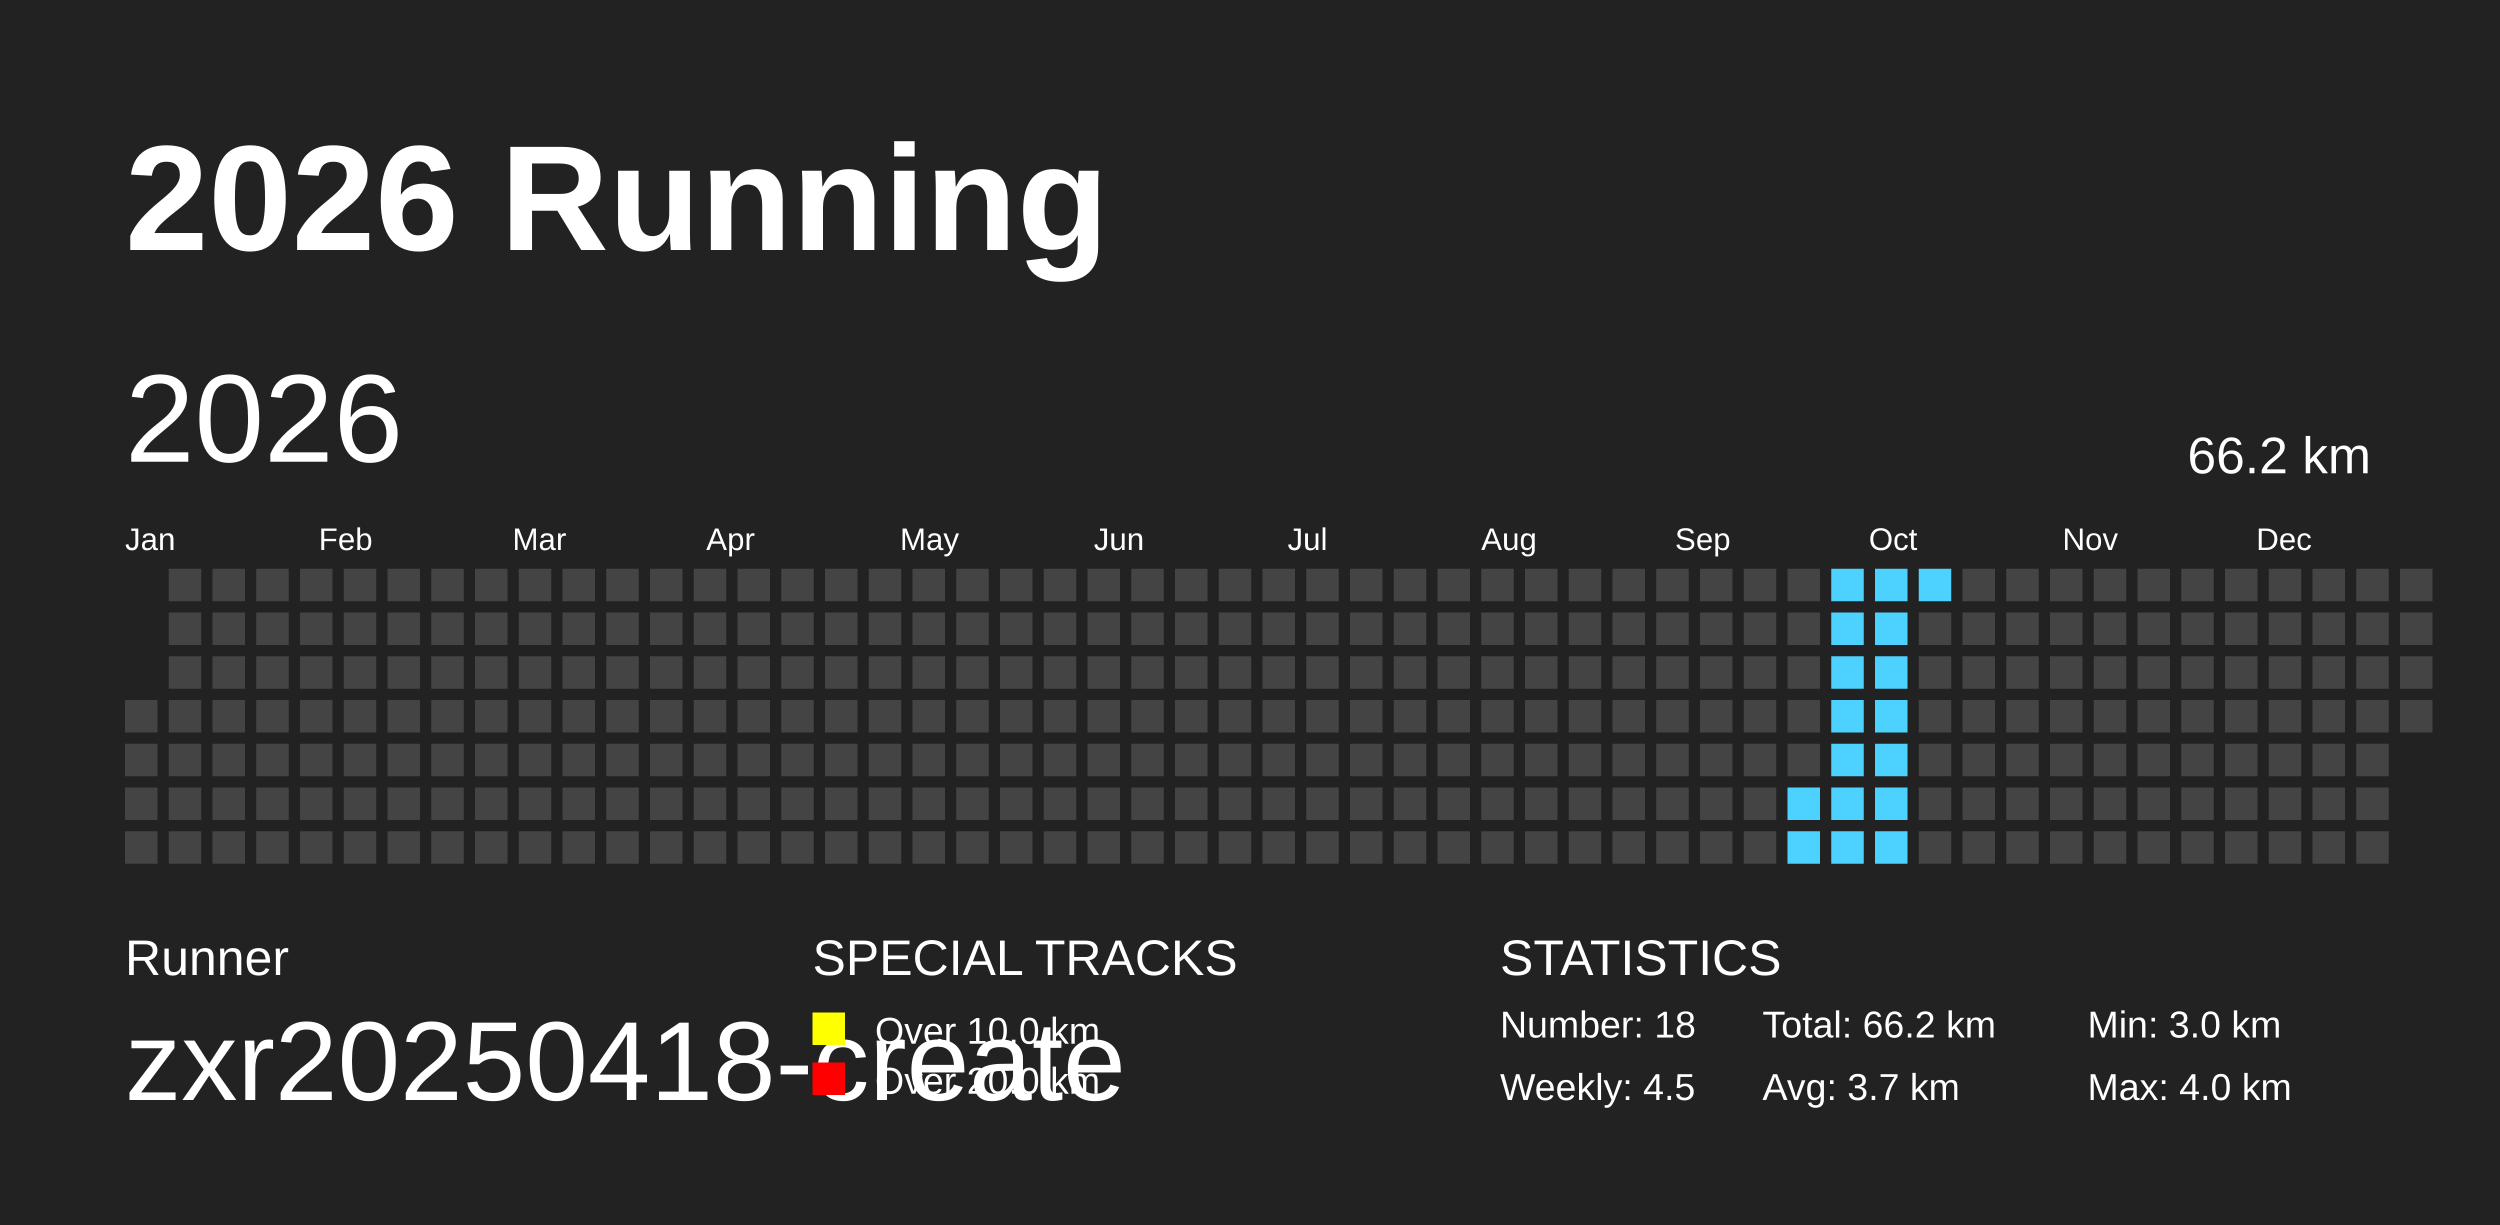
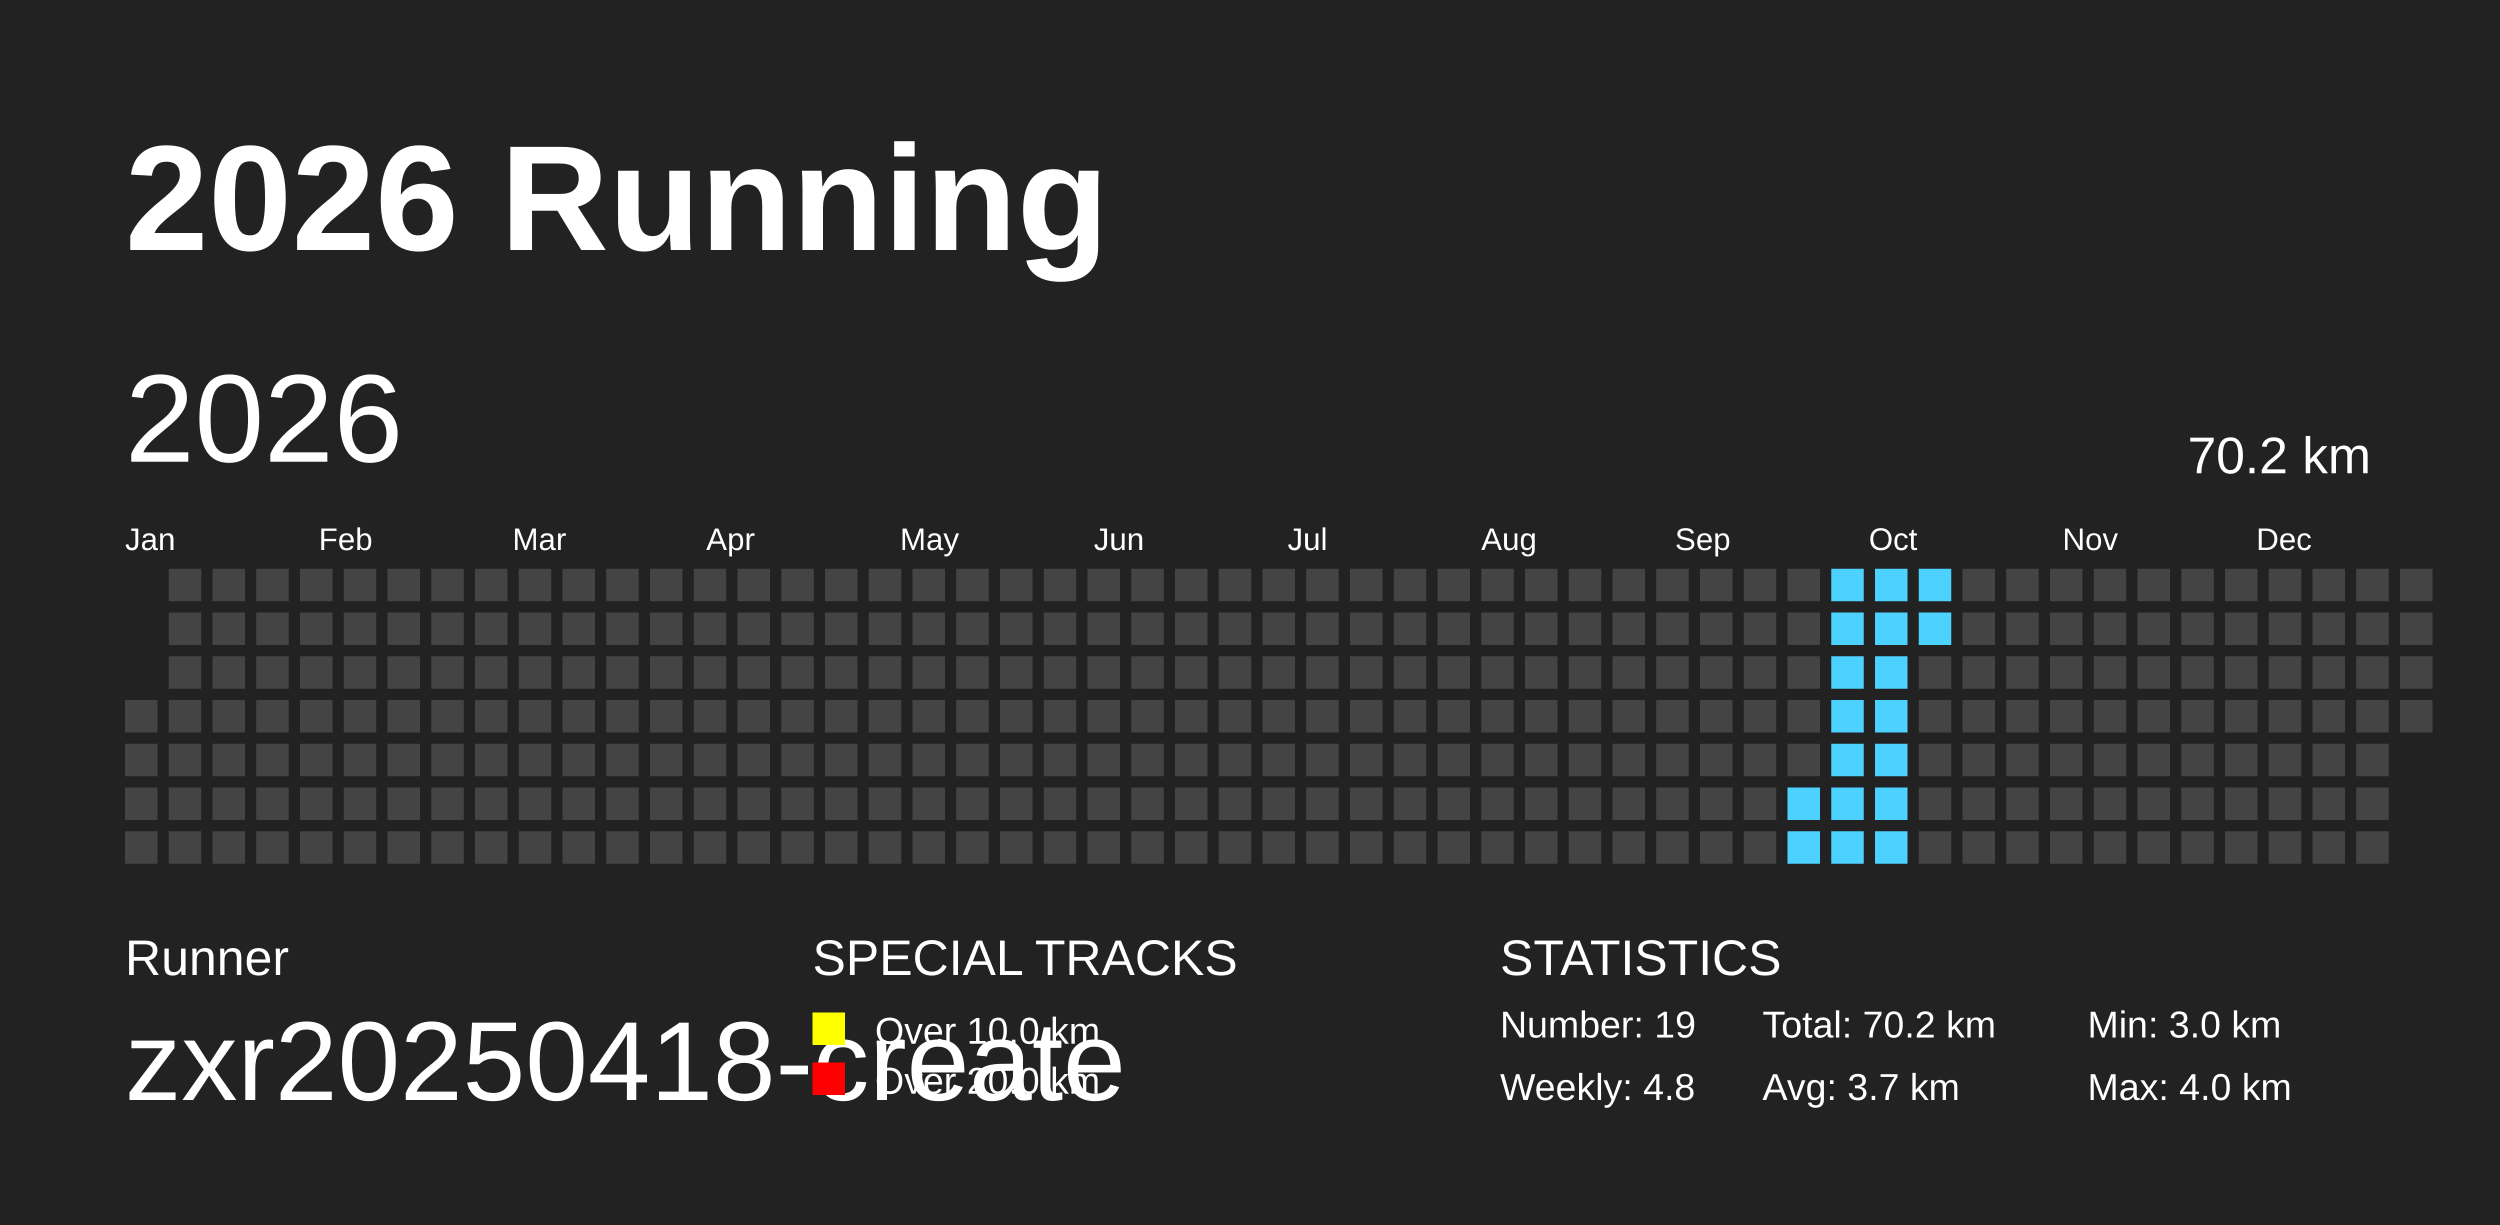
<svg xmlns="http://www.w3.org/2000/svg" baseProfile="full" height="98mm" version="1.1" viewBox="0,0,200,98" width="200mm">
  <defs>
    <pattern height="2" id="indoor-stripe" patternUnits="userSpaceOnUse" width="2">
      <line stroke="white" stroke-opacity="0.45" stroke-width="0.5" x1="0" x2="2" y1="2" y2="0" />
    </pattern>
  </defs>
  <rect fill="#222222" height="98" width="200" x="0" y="0" />
  <text fill="#FFFFFF" style="font-size:12px; font-family:Arial; font-weight:bold;" x="10" y="20">2026 Running</text>
  <text fill="#FFFFFF" style="font-size:4px; font-family:Arial" x="10" y="78">Runner</text>
  <text fill="#FFFFFF" style="font-size:9px; font-family:Arial" x="10" y="88">zxr20250418-create</text>
  <text fill="#FFFFFF" style="font-size:4px; font-family:Arial" x="65" y="78">SPECIAL TRACKS</text>
  <rect fill="yellow" height="2.6" width="2.6" x="65" y="81" />
  <text fill="#FFFFFF" style="font-size:3px; font-family:Arial" x="70" y="83.5">Over 10.0 km</text>
  <rect fill="red" height="2.6" width="2.6" x="65" y="85" />
  <text fill="#FFFFFF" style="font-size:3px; font-family:Arial" x="70" y="87.5">Over 20.0 km</text>
  <text fill="#FFFFFF" style="font-size:4px; font-family:Arial" x="120" y="78">STATISTICS</text>
-   <text fill="#FFFFFF" style="font-size:3px; font-family:Arial" x="120" y="83">Number: 18</text>
-   <text fill="#FFFFFF" style="font-size:3px; font-family:Arial" x="120" y="88">Weekly: 4.5</text>
-   <text fill="#FFFFFF" style="font-size:3px; font-family:Arial" x="141" y="83">Total: 66.2 km</text>
+   <text fill="#FFFFFF" style="font-size:3px; font-family:Arial" x="120" y="83">Number: 19</text>
+   <text fill="#FFFFFF" style="font-size:3px; font-family:Arial" x="120" y="88">Weekly: 4.8</text>
+   <text fill="#FFFFFF" style="font-size:3px; font-family:Arial" x="141" y="83">Total: 70.2 km</text>
  <text fill="#FFFFFF" style="font-size:3px; font-family:Arial" x="141" y="88">Avg: 3.7 km</text>
  <text fill="#FFFFFF" style="font-size:3px; font-family:Arial" x="167" y="83">Min: 3.0 km</text>
  <text fill="#FFFFFF" style="font-size:3px; font-family:Arial" x="167" y="88">Max: 4.0 km</text>
  <text dominant-baseline="hanging" fill="#FFFFFF" style="font-size:10.0px; font-family:Arial;" x="10" y="30">2026</text>
-   <text dominant-baseline="hanging" fill="#FFFFFF" style="font-size:4.125px; font-family:Arial;" x="175" y="35">66.2 km</text>
+   <text dominant-baseline="hanging" fill="#FFFFFF" style="font-size:4.125px; font-family:Arial;" x="175" y="35">70.2 km</text>
  <text fill="#FFFFFF" style="font-size:2.5px; font-family:Arial" x="10.0" y="44">Jan</text>
  <text fill="#FFFFFF" style="font-size:2.5px; font-family:Arial" x="25.5" y="44">Feb</text>
  <text fill="#FFFFFF" style="font-size:2.5px; font-family:Arial" x="41.0" y="44">Mar</text>
  <text fill="#FFFFFF" style="font-size:2.5px; font-family:Arial" x="56.5" y="44">Apr</text>
  <text fill="#FFFFFF" style="font-size:2.5px; font-family:Arial" x="72.0" y="44">May</text>
  <text fill="#FFFFFF" style="font-size:2.5px; font-family:Arial" x="87.5" y="44">Jun</text>
  <text fill="#FFFFFF" style="font-size:2.5px; font-family:Arial" x="103.0" y="44">Jul</text>
  <text fill="#FFFFFF" style="font-size:2.5px; font-family:Arial" x="118.5" y="44">Aug</text>
  <text fill="#FFFFFF" style="font-size:2.5px; font-family:Arial" x="134.0" y="44">Sep</text>
  <text fill="#FFFFFF" style="font-size:2.5px; font-family:Arial" x="149.5" y="44">Oct</text>
  <text fill="#FFFFFF" style="font-size:2.5px; font-family:Arial" x="165.0" y="44">Nov</text>
  <text fill="#FFFFFF" style="font-size:2.5px; font-family:Arial" x="180.5" y="44">Dec</text>
  <rect fill="#444444" height="2.6" width="2.6" x="10.0" y="56.0" />
  <rect fill="#444444" height="2.6" width="2.6" x="10.0" y="59.5" />
  <rect fill="#444444" height="2.6" width="2.6" x="10.0" y="63.0" />
  <rect fill="#444444" height="2.6" width="2.6" x="10.0" y="66.5" />
  <rect fill="#444444" height="2.6" width="2.6" x="13.5" y="45.5" />
  <rect fill="#444444" height="2.6" width="2.6" x="13.5" y="49.0" />
  <rect fill="#444444" height="2.6" width="2.6" x="13.5" y="52.5" />
  <rect fill="#444444" height="2.6" width="2.6" x="13.5" y="56.0" />
  <rect fill="#444444" height="2.6" width="2.6" x="13.5" y="59.5" />
  <rect fill="#444444" height="2.6" width="2.6" x="13.5" y="63.0" />
  <rect fill="#444444" height="2.6" width="2.6" x="13.5" y="66.5" />
  <rect fill="#444444" height="2.6" width="2.6" x="17.0" y="45.5" />
  <rect fill="#444444" height="2.6" width="2.6" x="17.0" y="49.0" />
  <rect fill="#444444" height="2.6" width="2.6" x="17.0" y="52.5" />
  <rect fill="#444444" height="2.6" width="2.6" x="17.0" y="56.0" />
  <rect fill="#444444" height="2.6" width="2.6" x="17.0" y="59.5" />
  <rect fill="#444444" height="2.6" width="2.6" x="17.0" y="63.0" />
  <rect fill="#444444" height="2.6" width="2.6" x="17.0" y="66.5" />
  <rect fill="#444444" height="2.6" width="2.6" x="20.5" y="45.5" />
  <rect fill="#444444" height="2.6" width="2.6" x="20.5" y="49.0" />
  <rect fill="#444444" height="2.6" width="2.6" x="20.5" y="52.5" />
  <rect fill="#444444" height="2.6" width="2.6" x="20.5" y="56.0" />
  <rect fill="#444444" height="2.6" width="2.6" x="20.5" y="59.5" />
  <rect fill="#444444" height="2.6" width="2.6" x="20.5" y="63.0" />
  <rect fill="#444444" height="2.6" width="2.6" x="20.5" y="66.5" />
  <rect fill="#444444" height="2.6" width="2.6" x="24.0" y="45.5" />
  <rect fill="#444444" height="2.6" width="2.6" x="24.0" y="49.0" />
  <rect fill="#444444" height="2.6" width="2.6" x="24.0" y="52.5" />
  <rect fill="#444444" height="2.6" width="2.6" x="24.0" y="56.0" />
  <rect fill="#444444" height="2.6" width="2.6" x="24.0" y="59.5" />
  <rect fill="#444444" height="2.6" width="2.6" x="24.0" y="63.0" />
  <rect fill="#444444" height="2.6" width="2.6" x="24.0" y="66.5" />
  <rect fill="#444444" height="2.6" width="2.6" x="27.5" y="45.5" />
  <rect fill="#444444" height="2.6" width="2.6" x="27.5" y="49.0" />
  <rect fill="#444444" height="2.6" width="2.6" x="27.5" y="52.5" />
  <rect fill="#444444" height="2.6" width="2.6" x="27.5" y="56.0" />
  <rect fill="#444444" height="2.6" width="2.6" x="27.5" y="59.5" />
  <rect fill="#444444" height="2.6" width="2.6" x="27.5" y="63.0" />
  <rect fill="#444444" height="2.6" width="2.6" x="27.5" y="66.5" />
  <rect fill="#444444" height="2.6" width="2.6" x="31.0" y="45.5" />
  <rect fill="#444444" height="2.6" width="2.6" x="31.0" y="49.0" />
  <rect fill="#444444" height="2.6" width="2.6" x="31.0" y="52.5" />
  <rect fill="#444444" height="2.6" width="2.6" x="31.0" y="56.0" />
  <rect fill="#444444" height="2.6" width="2.6" x="31.0" y="59.5" />
  <rect fill="#444444" height="2.6" width="2.6" x="31.0" y="63.0" />
  <rect fill="#444444" height="2.6" width="2.6" x="31.0" y="66.5" />
  <rect fill="#444444" height="2.6" width="2.6" x="34.5" y="45.5" />
  <rect fill="#444444" height="2.6" width="2.6" x="34.5" y="49.0" />
  <rect fill="#444444" height="2.6" width="2.6" x="34.5" y="52.5" />
  <rect fill="#444444" height="2.6" width="2.6" x="34.5" y="56.0" />
  <rect fill="#444444" height="2.6" width="2.6" x="34.5" y="59.5" />
  <rect fill="#444444" height="2.6" width="2.6" x="34.5" y="63.0" />
  <rect fill="#444444" height="2.6" width="2.6" x="34.5" y="66.5" />
  <rect fill="#444444" height="2.6" width="2.6" x="38.0" y="45.5" />
  <rect fill="#444444" height="2.6" width="2.6" x="38.0" y="49.0" />
  <rect fill="#444444" height="2.6" width="2.6" x="38.0" y="52.5" />
  <rect fill="#444444" height="2.6" width="2.6" x="38.0" y="56.0" />
  <rect fill="#444444" height="2.6" width="2.6" x="38.0" y="59.5" />
  <rect fill="#444444" height="2.6" width="2.6" x="38.0" y="63.0" />
  <rect fill="#444444" height="2.6" width="2.6" x="38.0" y="66.5" />
  <rect fill="#444444" height="2.6" width="2.6" x="41.5" y="45.5" />
  <rect fill="#444444" height="2.6" width="2.6" x="41.5" y="49.0" />
  <rect fill="#444444" height="2.6" width="2.6" x="41.5" y="52.5" />
  <rect fill="#444444" height="2.6" width="2.6" x="41.5" y="56.0" />
  <rect fill="#444444" height="2.6" width="2.6" x="41.5" y="59.5" />
  <rect fill="#444444" height="2.6" width="2.6" x="41.5" y="63.0" />
  <rect fill="#444444" height="2.6" width="2.6" x="41.5" y="66.5" />
  <rect fill="#444444" height="2.6" width="2.6" x="45.0" y="45.5" />
  <rect fill="#444444" height="2.6" width="2.6" x="45.0" y="49.0" />
  <rect fill="#444444" height="2.6" width="2.6" x="45.0" y="52.5" />
  <rect fill="#444444" height="2.6" width="2.6" x="45.0" y="56.0" />
  <rect fill="#444444" height="2.6" width="2.6" x="45.0" y="59.5" />
  <rect fill="#444444" height="2.6" width="2.6" x="45.0" y="63.0" />
  <rect fill="#444444" height="2.6" width="2.6" x="45.0" y="66.5" />
  <rect fill="#444444" height="2.6" width="2.6" x="48.5" y="45.5" />
  <rect fill="#444444" height="2.6" width="2.6" x="48.5" y="49.0" />
  <rect fill="#444444" height="2.6" width="2.6" x="48.5" y="52.5" />
  <rect fill="#444444" height="2.6" width="2.6" x="48.5" y="56.0" />
  <rect fill="#444444" height="2.6" width="2.6" x="48.5" y="59.5" />
  <rect fill="#444444" height="2.6" width="2.6" x="48.5" y="63.0" />
  <rect fill="#444444" height="2.6" width="2.6" x="48.5" y="66.5" />
  <rect fill="#444444" height="2.6" width="2.6" x="52.0" y="45.5" />
  <rect fill="#444444" height="2.6" width="2.6" x="52.0" y="49.0" />
  <rect fill="#444444" height="2.6" width="2.6" x="52.0" y="52.5" />
  <rect fill="#444444" height="2.6" width="2.6" x="52.0" y="56.0" />
  <rect fill="#444444" height="2.6" width="2.6" x="52.0" y="59.5" />
  <rect fill="#444444" height="2.6" width="2.6" x="52.0" y="63.0" />
  <rect fill="#444444" height="2.6" width="2.6" x="52.0" y="66.5" />
  <rect fill="#444444" height="2.6" width="2.6" x="55.5" y="45.5" />
  <rect fill="#444444" height="2.6" width="2.6" x="55.5" y="49.0" />
  <rect fill="#444444" height="2.6" width="2.6" x="55.5" y="52.5" />
  <rect fill="#444444" height="2.6" width="2.6" x="55.5" y="56.0" />
  <rect fill="#444444" height="2.6" width="2.6" x="55.5" y="59.5" />
  <rect fill="#444444" height="2.6" width="2.6" x="55.5" y="63.0" />
  <rect fill="#444444" height="2.6" width="2.6" x="55.5" y="66.5" />
  <rect fill="#444444" height="2.6" width="2.6" x="59.0" y="45.5" />
  <rect fill="#444444" height="2.6" width="2.6" x="59.0" y="49.0" />
  <rect fill="#444444" height="2.6" width="2.6" x="59.0" y="52.5" />
  <rect fill="#444444" height="2.6" width="2.6" x="59.0" y="56.0" />
  <rect fill="#444444" height="2.6" width="2.6" x="59.0" y="59.5" />
  <rect fill="#444444" height="2.6" width="2.6" x="59.0" y="63.0" />
  <rect fill="#444444" height="2.6" width="2.6" x="59.0" y="66.5" />
  <rect fill="#444444" height="2.6" width="2.6" x="62.5" y="45.5" />
  <rect fill="#444444" height="2.6" width="2.6" x="62.5" y="49.0" />
  <rect fill="#444444" height="2.6" width="2.6" x="62.5" y="52.5" />
  <rect fill="#444444" height="2.6" width="2.6" x="62.5" y="56.0" />
  <rect fill="#444444" height="2.6" width="2.6" x="62.5" y="59.5" />
  <rect fill="#444444" height="2.6" width="2.6" x="62.5" y="63.0" />
  <rect fill="#444444" height="2.6" width="2.6" x="62.5" y="66.5" />
  <rect fill="#444444" height="2.6" width="2.6" x="66.0" y="45.5" />
  <rect fill="#444444" height="2.6" width="2.6" x="66.0" y="49.0" />
  <rect fill="#444444" height="2.6" width="2.6" x="66.0" y="52.5" />
  <rect fill="#444444" height="2.6" width="2.6" x="66.0" y="56.0" />
  <rect fill="#444444" height="2.6" width="2.6" x="66.0" y="59.5" />
  <rect fill="#444444" height="2.6" width="2.6" x="66.0" y="63.0" />
  <rect fill="#444444" height="2.6" width="2.6" x="66.0" y="66.5" />
  <rect fill="#444444" height="2.6" width="2.6" x="69.5" y="45.5" />
  <rect fill="#444444" height="2.6" width="2.6" x="69.5" y="49.0" />
  <rect fill="#444444" height="2.6" width="2.6" x="69.5" y="52.5" />
  <rect fill="#444444" height="2.6" width="2.6" x="69.5" y="56.0" />
  <rect fill="#444444" height="2.6" width="2.6" x="69.5" y="59.5" />
  <rect fill="#444444" height="2.6" width="2.6" x="69.5" y="63.0" />
  <rect fill="#444444" height="2.6" width="2.6" x="69.5" y="66.5" />
  <rect fill="#444444" height="2.6" width="2.6" x="73.0" y="45.5" />
  <rect fill="#444444" height="2.6" width="2.6" x="73.0" y="49.0" />
  <rect fill="#444444" height="2.6" width="2.6" x="73.0" y="52.5" />
  <rect fill="#444444" height="2.6" width="2.6" x="73.0" y="56.0" />
  <rect fill="#444444" height="2.6" width="2.6" x="73.0" y="59.5" />
  <rect fill="#444444" height="2.6" width="2.6" x="73.0" y="63.0" />
  <rect fill="#444444" height="2.6" width="2.6" x="73.0" y="66.5" />
  <rect fill="#444444" height="2.6" width="2.6" x="76.5" y="45.5" />
  <rect fill="#444444" height="2.6" width="2.6" x="76.5" y="49.0" />
  <rect fill="#444444" height="2.6" width="2.6" x="76.5" y="52.5" />
  <rect fill="#444444" height="2.6" width="2.6" x="76.5" y="56.0" />
  <rect fill="#444444" height="2.6" width="2.6" x="76.5" y="59.5" />
  <rect fill="#444444" height="2.6" width="2.6" x="76.5" y="63.0" />
  <rect fill="#444444" height="2.6" width="2.6" x="76.5" y="66.5" />
  <rect fill="#444444" height="2.6" width="2.6" x="80.0" y="45.5" />
  <rect fill="#444444" height="2.6" width="2.6" x="80.0" y="49.0" />
  <rect fill="#444444" height="2.6" width="2.6" x="80.0" y="52.5" />
  <rect fill="#444444" height="2.6" width="2.6" x="80.0" y="56.0" />
  <rect fill="#444444" height="2.6" width="2.6" x="80.0" y="59.5" />
  <rect fill="#444444" height="2.6" width="2.6" x="80.0" y="63.0" />
  <rect fill="#444444" height="2.6" width="2.6" x="80.0" y="66.5" />
  <rect fill="#444444" height="2.6" width="2.6" x="83.5" y="45.5" />
  <rect fill="#444444" height="2.6" width="2.6" x="83.5" y="49.0" />
  <rect fill="#444444" height="2.6" width="2.6" x="83.5" y="52.5" />
  <rect fill="#444444" height="2.6" width="2.6" x="83.5" y="56.0" />
  <rect fill="#444444" height="2.6" width="2.6" x="83.5" y="59.5" />
  <rect fill="#444444" height="2.6" width="2.6" x="83.5" y="63.0" />
  <rect fill="#444444" height="2.6" width="2.6" x="83.5" y="66.5" />
  <rect fill="#444444" height="2.6" width="2.6" x="87.0" y="45.5" />
  <rect fill="#444444" height="2.6" width="2.6" x="87.0" y="49.0" />
  <rect fill="#444444" height="2.6" width="2.6" x="87.0" y="52.5" />
  <rect fill="#444444" height="2.6" width="2.6" x="87.0" y="56.0" />
  <rect fill="#444444" height="2.6" width="2.6" x="87.0" y="59.5" />
  <rect fill="#444444" height="2.6" width="2.6" x="87.0" y="63.0" />
  <rect fill="#444444" height="2.6" width="2.6" x="87.0" y="66.5" />
  <rect fill="#444444" height="2.6" width="2.6" x="90.5" y="45.5" />
  <rect fill="#444444" height="2.6" width="2.6" x="90.5" y="49.0" />
  <rect fill="#444444" height="2.6" width="2.6" x="90.5" y="52.5" />
  <rect fill="#444444" height="2.6" width="2.6" x="90.5" y="56.0" />
  <rect fill="#444444" height="2.6" width="2.6" x="90.5" y="59.5" />
  <rect fill="#444444" height="2.6" width="2.6" x="90.5" y="63.0" />
  <rect fill="#444444" height="2.6" width="2.6" x="90.5" y="66.5" />
  <rect fill="#444444" height="2.6" width="2.6" x="94.0" y="45.5" />
  <rect fill="#444444" height="2.6" width="2.6" x="94.0" y="49.0" />
  <rect fill="#444444" height="2.6" width="2.6" x="94.0" y="52.5" />
  <rect fill="#444444" height="2.6" width="2.6" x="94.0" y="56.0" />
  <rect fill="#444444" height="2.6" width="2.6" x="94.0" y="59.5" />
  <rect fill="#444444" height="2.6" width="2.6" x="94.0" y="63.0" />
  <rect fill="#444444" height="2.6" width="2.6" x="94.0" y="66.5" />
  <rect fill="#444444" height="2.6" width="2.6" x="97.5" y="45.5" />
  <rect fill="#444444" height="2.6" width="2.6" x="97.5" y="49.0" />
  <rect fill="#444444" height="2.6" width="2.6" x="97.5" y="52.5" />
  <rect fill="#444444" height="2.6" width="2.6" x="97.5" y="56.0" />
  <rect fill="#444444" height="2.6" width="2.6" x="97.5" y="59.5" />
  <rect fill="#444444" height="2.6" width="2.6" x="97.5" y="63.0" />
  <rect fill="#444444" height="2.6" width="2.6" x="97.5" y="66.5" />
  <rect fill="#444444" height="2.6" width="2.6" x="101.0" y="45.5" />
  <rect fill="#444444" height="2.6" width="2.6" x="101.0" y="49.0" />
  <rect fill="#444444" height="2.6" width="2.6" x="101.0" y="52.5" />
  <rect fill="#444444" height="2.6" width="2.6" x="101.0" y="56.0" />
  <rect fill="#444444" height="2.6" width="2.6" x="101.0" y="59.5" />
  <rect fill="#444444" height="2.6" width="2.6" x="101.0" y="63.0" />
  <rect fill="#444444" height="2.6" width="2.6" x="101.0" y="66.5" />
  <rect fill="#444444" height="2.6" width="2.6" x="104.5" y="45.5" />
  <rect fill="#444444" height="2.6" width="2.6" x="104.5" y="49.0" />
  <rect fill="#444444" height="2.6" width="2.6" x="104.5" y="52.5" />
  <rect fill="#444444" height="2.6" width="2.6" x="104.5" y="56.0" />
  <rect fill="#444444" height="2.6" width="2.6" x="104.5" y="59.5" />
  <rect fill="#444444" height="2.6" width="2.6" x="104.5" y="63.0" />
  <rect fill="#444444" height="2.6" width="2.6" x="104.5" y="66.5" />
  <rect fill="#444444" height="2.6" width="2.6" x="108.0" y="45.5" />
  <rect fill="#444444" height="2.6" width="2.6" x="108.0" y="49.0" />
  <rect fill="#444444" height="2.6" width="2.6" x="108.0" y="52.5" />
  <rect fill="#444444" height="2.6" width="2.6" x="108.0" y="56.0" />
  <rect fill="#444444" height="2.6" width="2.6" x="108.0" y="59.5" />
  <rect fill="#444444" height="2.6" width="2.6" x="108.0" y="63.0" />
  <rect fill="#444444" height="2.6" width="2.6" x="108.0" y="66.5" />
  <rect fill="#444444" height="2.6" width="2.6" x="111.5" y="45.5" />
  <rect fill="#444444" height="2.6" width="2.6" x="111.5" y="49.0" />
  <rect fill="#444444" height="2.6" width="2.6" x="111.5" y="52.5" />
  <rect fill="#444444" height="2.6" width="2.6" x="111.5" y="56.0" />
  <rect fill="#444444" height="2.6" width="2.6" x="111.5" y="59.5" />
  <rect fill="#444444" height="2.6" width="2.6" x="111.5" y="63.0" />
  <rect fill="#444444" height="2.6" width="2.6" x="111.5" y="66.5" />
  <rect fill="#444444" height="2.6" width="2.6" x="115.0" y="45.5" />
  <rect fill="#444444" height="2.6" width="2.6" x="115.0" y="49.0" />
  <rect fill="#444444" height="2.6" width="2.6" x="115.0" y="52.5" />
  <rect fill="#444444" height="2.6" width="2.6" x="115.0" y="56.0" />
  <rect fill="#444444" height="2.6" width="2.6" x="115.0" y="59.5" />
  <rect fill="#444444" height="2.6" width="2.6" x="115.0" y="63.0" />
  <rect fill="#444444" height="2.6" width="2.6" x="115.0" y="66.5" />
  <rect fill="#444444" height="2.6" width="2.6" x="118.5" y="45.5" />
  <rect fill="#444444" height="2.6" width="2.6" x="118.5" y="49.0" />
  <rect fill="#444444" height="2.6" width="2.6" x="118.5" y="52.5" />
  <rect fill="#444444" height="2.6" width="2.6" x="118.5" y="56.0" />
  <rect fill="#444444" height="2.6" width="2.6" x="118.5" y="59.5" />
  <rect fill="#444444" height="2.6" width="2.6" x="118.5" y="63.0" />
  <rect fill="#444444" height="2.6" width="2.6" x="118.5" y="66.5" />
  <rect fill="#444444" height="2.6" width="2.6" x="122.0" y="45.5" />
  <rect fill="#444444" height="2.6" width="2.6" x="122.0" y="49.0" />
  <rect fill="#444444" height="2.6" width="2.6" x="122.0" y="52.5" />
  <rect fill="#444444" height="2.6" width="2.6" x="122.0" y="56.0" />
  <rect fill="#444444" height="2.6" width="2.6" x="122.0" y="59.5" />
  <rect fill="#444444" height="2.6" width="2.6" x="122.0" y="63.0" />
  <rect fill="#444444" height="2.6" width="2.6" x="122.0" y="66.5" />
  <rect fill="#444444" height="2.6" width="2.6" x="125.5" y="45.5" />
  <rect fill="#444444" height="2.6" width="2.6" x="125.5" y="49.0" />
  <rect fill="#444444" height="2.6" width="2.6" x="125.5" y="52.5" />
  <rect fill="#444444" height="2.6" width="2.6" x="125.5" y="56.0" />
  <rect fill="#444444" height="2.6" width="2.6" x="125.5" y="59.5" />
  <rect fill="#444444" height="2.6" width="2.6" x="125.5" y="63.0" />
  <rect fill="#444444" height="2.6" width="2.6" x="125.5" y="66.5" />
  <rect fill="#444444" height="2.6" width="2.6" x="129.0" y="45.5" />
  <rect fill="#444444" height="2.6" width="2.6" x="129.0" y="49.0" />
  <rect fill="#444444" height="2.6" width="2.6" x="129.0" y="52.5" />
  <rect fill="#444444" height="2.6" width="2.6" x="129.0" y="56.0" />
  <rect fill="#444444" height="2.6" width="2.6" x="129.0" y="59.5" />
  <rect fill="#444444" height="2.6" width="2.6" x="129.0" y="63.0" />
  <rect fill="#444444" height="2.6" width="2.6" x="129.0" y="66.5" />
  <rect fill="#444444" height="2.6" width="2.6" x="132.5" y="45.5" />
  <rect fill="#444444" height="2.6" width="2.6" x="132.5" y="49.0" />
  <rect fill="#444444" height="2.6" width="2.6" x="132.5" y="52.5" />
  <rect fill="#444444" height="2.6" width="2.6" x="132.5" y="56.0" />
  <rect fill="#444444" height="2.6" width="2.6" x="132.5" y="59.5" />
  <rect fill="#444444" height="2.6" width="2.6" x="132.5" y="63.0" />
  <rect fill="#444444" height="2.6" width="2.6" x="132.5" y="66.5" />
  <rect fill="#444444" height="2.6" width="2.6" x="136.0" y="45.5" />
  <rect fill="#444444" height="2.6" width="2.6" x="136.0" y="49.0" />
  <rect fill="#444444" height="2.6" width="2.6" x="136.0" y="52.5" />
  <rect fill="#444444" height="2.6" width="2.6" x="136.0" y="56.0" />
  <rect fill="#444444" height="2.6" width="2.6" x="136.0" y="59.5" />
  <rect fill="#444444" height="2.6" width="2.6" x="136.0" y="63.0" />
  <rect fill="#444444" height="2.6" width="2.6" x="136.0" y="66.5" />
  <rect fill="#444444" height="2.6" width="2.6" x="139.5" y="45.5" />
  <rect fill="#444444" height="2.6" width="2.6" x="139.5" y="49.0" />
  <rect fill="#444444" height="2.6" width="2.6" x="139.5" y="52.5" />
  <rect fill="#444444" height="2.6" width="2.6" x="139.5" y="56.0" />
  <rect fill="#444444" height="2.6" width="2.6" x="139.5" y="59.5" />
  <rect fill="#444444" height="2.6" width="2.6" x="139.5" y="63.0" />
  <rect fill="#444444" height="2.6" width="2.6" x="139.5" y="66.5" />
  <rect fill="#444444" height="2.6" width="2.6" x="143.0" y="45.5" />
  <rect fill="#444444" height="2.6" width="2.6" x="143.0" y="49.0" />
  <rect fill="#444444" height="2.6" width="2.6" x="143.0" y="52.5" />
  <rect fill="#444444" height="2.6" width="2.6" x="143.0" y="56.0" />
  <rect fill="#444444" height="2.6" width="2.6" x="143.0" y="59.5" />
  <rect fill="#4DD2FF" height="2.6" width="2.6" x="143.0" y="63.0" />
  <rect fill="#4DD2FF" height="2.6" width="2.6" x="143.0" y="66.5" />
  <rect fill="#4DD2FF" height="2.6" width="2.6" x="146.5" y="45.5" />
  <rect fill="#4DD2FF" height="2.6" width="2.6" x="146.5" y="49.0" />
  <rect fill="#4DD2FF" height="2.6" width="2.6" x="146.5" y="52.5" />
  <rect fill="#4DD2FF" height="2.6" width="2.6" x="146.5" y="56.0" />
  <rect fill="#4DD2FF" height="2.6" width="2.6" x="146.5" y="59.5" />
  <rect fill="#4DD2FF" height="2.6" width="2.6" x="146.5" y="63.0" />
  <rect fill="#4DD2FF" height="2.6" width="2.6" x="146.5" y="66.5" />
  <rect fill="#4DD2FF" height="2.6" width="2.6" x="150.0" y="45.5" />
  <rect fill="#4DD2FF" height="2.6" width="2.6" x="150.0" y="49.0" />
  <rect fill="#4DD2FF" height="2.6" width="2.6" x="150.0" y="52.5" />
  <rect fill="#4DD2FF" height="2.6" width="2.6" x="150.0" y="56.0" />
  <rect fill="#4DD2FF" height="2.6" width="2.6" x="150.0" y="59.5" />
  <rect fill="#4DD2FF" height="2.6" width="2.6" x="150.0" y="63.0" />
  <rect fill="#4DD2FF" height="2.6" width="2.6" x="150.0" y="66.5" />
  <rect fill="#4DD2FF" height="2.6" width="2.6" x="153.5" y="45.5" />
-   <rect fill="#444444" height="2.6" width="2.6" x="153.5" y="49.0" />
+   <rect fill="#4DD2FF" height="2.6" width="2.6" x="153.5" y="49.0" />
  <rect fill="#444444" height="2.6" width="2.6" x="153.5" y="52.5" />
  <rect fill="#444444" height="2.6" width="2.6" x="153.5" y="56.0" />
  <rect fill="#444444" height="2.6" width="2.6" x="153.5" y="59.5" />
  <rect fill="#444444" height="2.6" width="2.6" x="153.5" y="63.0" />
  <rect fill="#444444" height="2.6" width="2.6" x="153.5" y="66.5" />
  <rect fill="#444444" height="2.6" width="2.6" x="157.0" y="45.5" />
  <rect fill="#444444" height="2.6" width="2.6" x="157.0" y="49.0" />
  <rect fill="#444444" height="2.6" width="2.6" x="157.0" y="52.5" />
  <rect fill="#444444" height="2.6" width="2.6" x="157.0" y="56.0" />
  <rect fill="#444444" height="2.6" width="2.6" x="157.0" y="59.5" />
  <rect fill="#444444" height="2.6" width="2.6" x="157.0" y="63.0" />
  <rect fill="#444444" height="2.6" width="2.6" x="157.0" y="66.5" />
  <rect fill="#444444" height="2.6" width="2.6" x="160.5" y="45.5" />
  <rect fill="#444444" height="2.6" width="2.6" x="160.5" y="49.0" />
  <rect fill="#444444" height="2.6" width="2.6" x="160.5" y="52.5" />
  <rect fill="#444444" height="2.6" width="2.6" x="160.5" y="56.0" />
  <rect fill="#444444" height="2.6" width="2.6" x="160.5" y="59.5" />
  <rect fill="#444444" height="2.6" width="2.6" x="160.5" y="63.0" />
  <rect fill="#444444" height="2.6" width="2.6" x="160.5" y="66.5" />
  <rect fill="#444444" height="2.6" width="2.6" x="164.0" y="45.5" />
  <rect fill="#444444" height="2.6" width="2.6" x="164.0" y="49.0" />
  <rect fill="#444444" height="2.6" width="2.6" x="164.0" y="52.5" />
  <rect fill="#444444" height="2.6" width="2.6" x="164.0" y="56.0" />
  <rect fill="#444444" height="2.6" width="2.6" x="164.0" y="59.5" />
  <rect fill="#444444" height="2.6" width="2.6" x="164.0" y="63.0" />
  <rect fill="#444444" height="2.6" width="2.6" x="164.0" y="66.5" />
  <rect fill="#444444" height="2.6" width="2.6" x="167.5" y="45.5" />
  <rect fill="#444444" height="2.6" width="2.6" x="167.5" y="49.0" />
  <rect fill="#444444" height="2.6" width="2.6" x="167.5" y="52.5" />
  <rect fill="#444444" height="2.6" width="2.6" x="167.5" y="56.0" />
  <rect fill="#444444" height="2.6" width="2.6" x="167.5" y="59.5" />
  <rect fill="#444444" height="2.6" width="2.6" x="167.5" y="63.0" />
  <rect fill="#444444" height="2.6" width="2.6" x="167.5" y="66.5" />
  <rect fill="#444444" height="2.6" width="2.6" x="171.0" y="45.5" />
  <rect fill="#444444" height="2.6" width="2.6" x="171.0" y="49.0" />
  <rect fill="#444444" height="2.6" width="2.6" x="171.0" y="52.5" />
  <rect fill="#444444" height="2.6" width="2.6" x="171.0" y="56.0" />
  <rect fill="#444444" height="2.6" width="2.6" x="171.0" y="59.5" />
  <rect fill="#444444" height="2.6" width="2.6" x="171.0" y="63.0" />
  <rect fill="#444444" height="2.6" width="2.6" x="171.0" y="66.5" />
  <rect fill="#444444" height="2.6" width="2.6" x="174.5" y="45.5" />
  <rect fill="#444444" height="2.6" width="2.6" x="174.5" y="49.0" />
  <rect fill="#444444" height="2.6" width="2.6" x="174.5" y="52.5" />
  <rect fill="#444444" height="2.6" width="2.6" x="174.5" y="56.0" />
  <rect fill="#444444" height="2.6" width="2.6" x="174.5" y="59.5" />
  <rect fill="#444444" height="2.6" width="2.6" x="174.5" y="63.0" />
  <rect fill="#444444" height="2.6" width="2.6" x="174.5" y="66.5" />
  <rect fill="#444444" height="2.6" width="2.6" x="178.0" y="45.5" />
  <rect fill="#444444" height="2.6" width="2.6" x="178.0" y="49.0" />
  <rect fill="#444444" height="2.6" width="2.6" x="178.0" y="52.5" />
  <rect fill="#444444" height="2.6" width="2.6" x="178.0" y="56.0" />
  <rect fill="#444444" height="2.6" width="2.6" x="178.0" y="59.5" />
  <rect fill="#444444" height="2.6" width="2.6" x="178.0" y="63.0" />
  <rect fill="#444444" height="2.6" width="2.6" x="178.0" y="66.5" />
  <rect fill="#444444" height="2.6" width="2.6" x="181.5" y="45.5" />
  <rect fill="#444444" height="2.6" width="2.6" x="181.5" y="49.0" />
  <rect fill="#444444" height="2.6" width="2.6" x="181.5" y="52.5" />
  <rect fill="#444444" height="2.6" width="2.6" x="181.5" y="56.0" />
  <rect fill="#444444" height="2.6" width="2.6" x="181.5" y="59.5" />
  <rect fill="#444444" height="2.6" width="2.6" x="181.5" y="63.0" />
  <rect fill="#444444" height="2.6" width="2.6" x="181.5" y="66.5" />
  <rect fill="#444444" height="2.6" width="2.6" x="185.0" y="45.5" />
  <rect fill="#444444" height="2.6" width="2.6" x="185.0" y="49.0" />
  <rect fill="#444444" height="2.6" width="2.6" x="185.0" y="52.5" />
  <rect fill="#444444" height="2.6" width="2.6" x="185.0" y="56.0" />
  <rect fill="#444444" height="2.6" width="2.6" x="185.0" y="59.5" />
  <rect fill="#444444" height="2.6" width="2.6" x="185.0" y="63.0" />
  <rect fill="#444444" height="2.6" width="2.6" x="185.0" y="66.5" />
  <rect fill="#444444" height="2.6" width="2.6" x="188.5" y="45.5" />
  <rect fill="#444444" height="2.6" width="2.6" x="188.5" y="49.0" />
  <rect fill="#444444" height="2.6" width="2.6" x="188.5" y="52.5" />
  <rect fill="#444444" height="2.6" width="2.6" x="188.5" y="56.0" />
  <rect fill="#444444" height="2.6" width="2.6" x="188.5" y="59.5" />
  <rect fill="#444444" height="2.6" width="2.6" x="188.5" y="63.0" />
  <rect fill="#444444" height="2.6" width="2.6" x="188.5" y="66.5" />
  <rect fill="#444444" height="2.6" width="2.6" x="192.0" y="45.5" />
  <rect fill="#444444" height="2.6" width="2.6" x="192.0" y="49.0" />
  <rect fill="#444444" height="2.6" width="2.6" x="192.0" y="52.5" />
  <rect fill="#444444" height="2.6" width="2.6" x="192.0" y="56.0" />
</svg>
